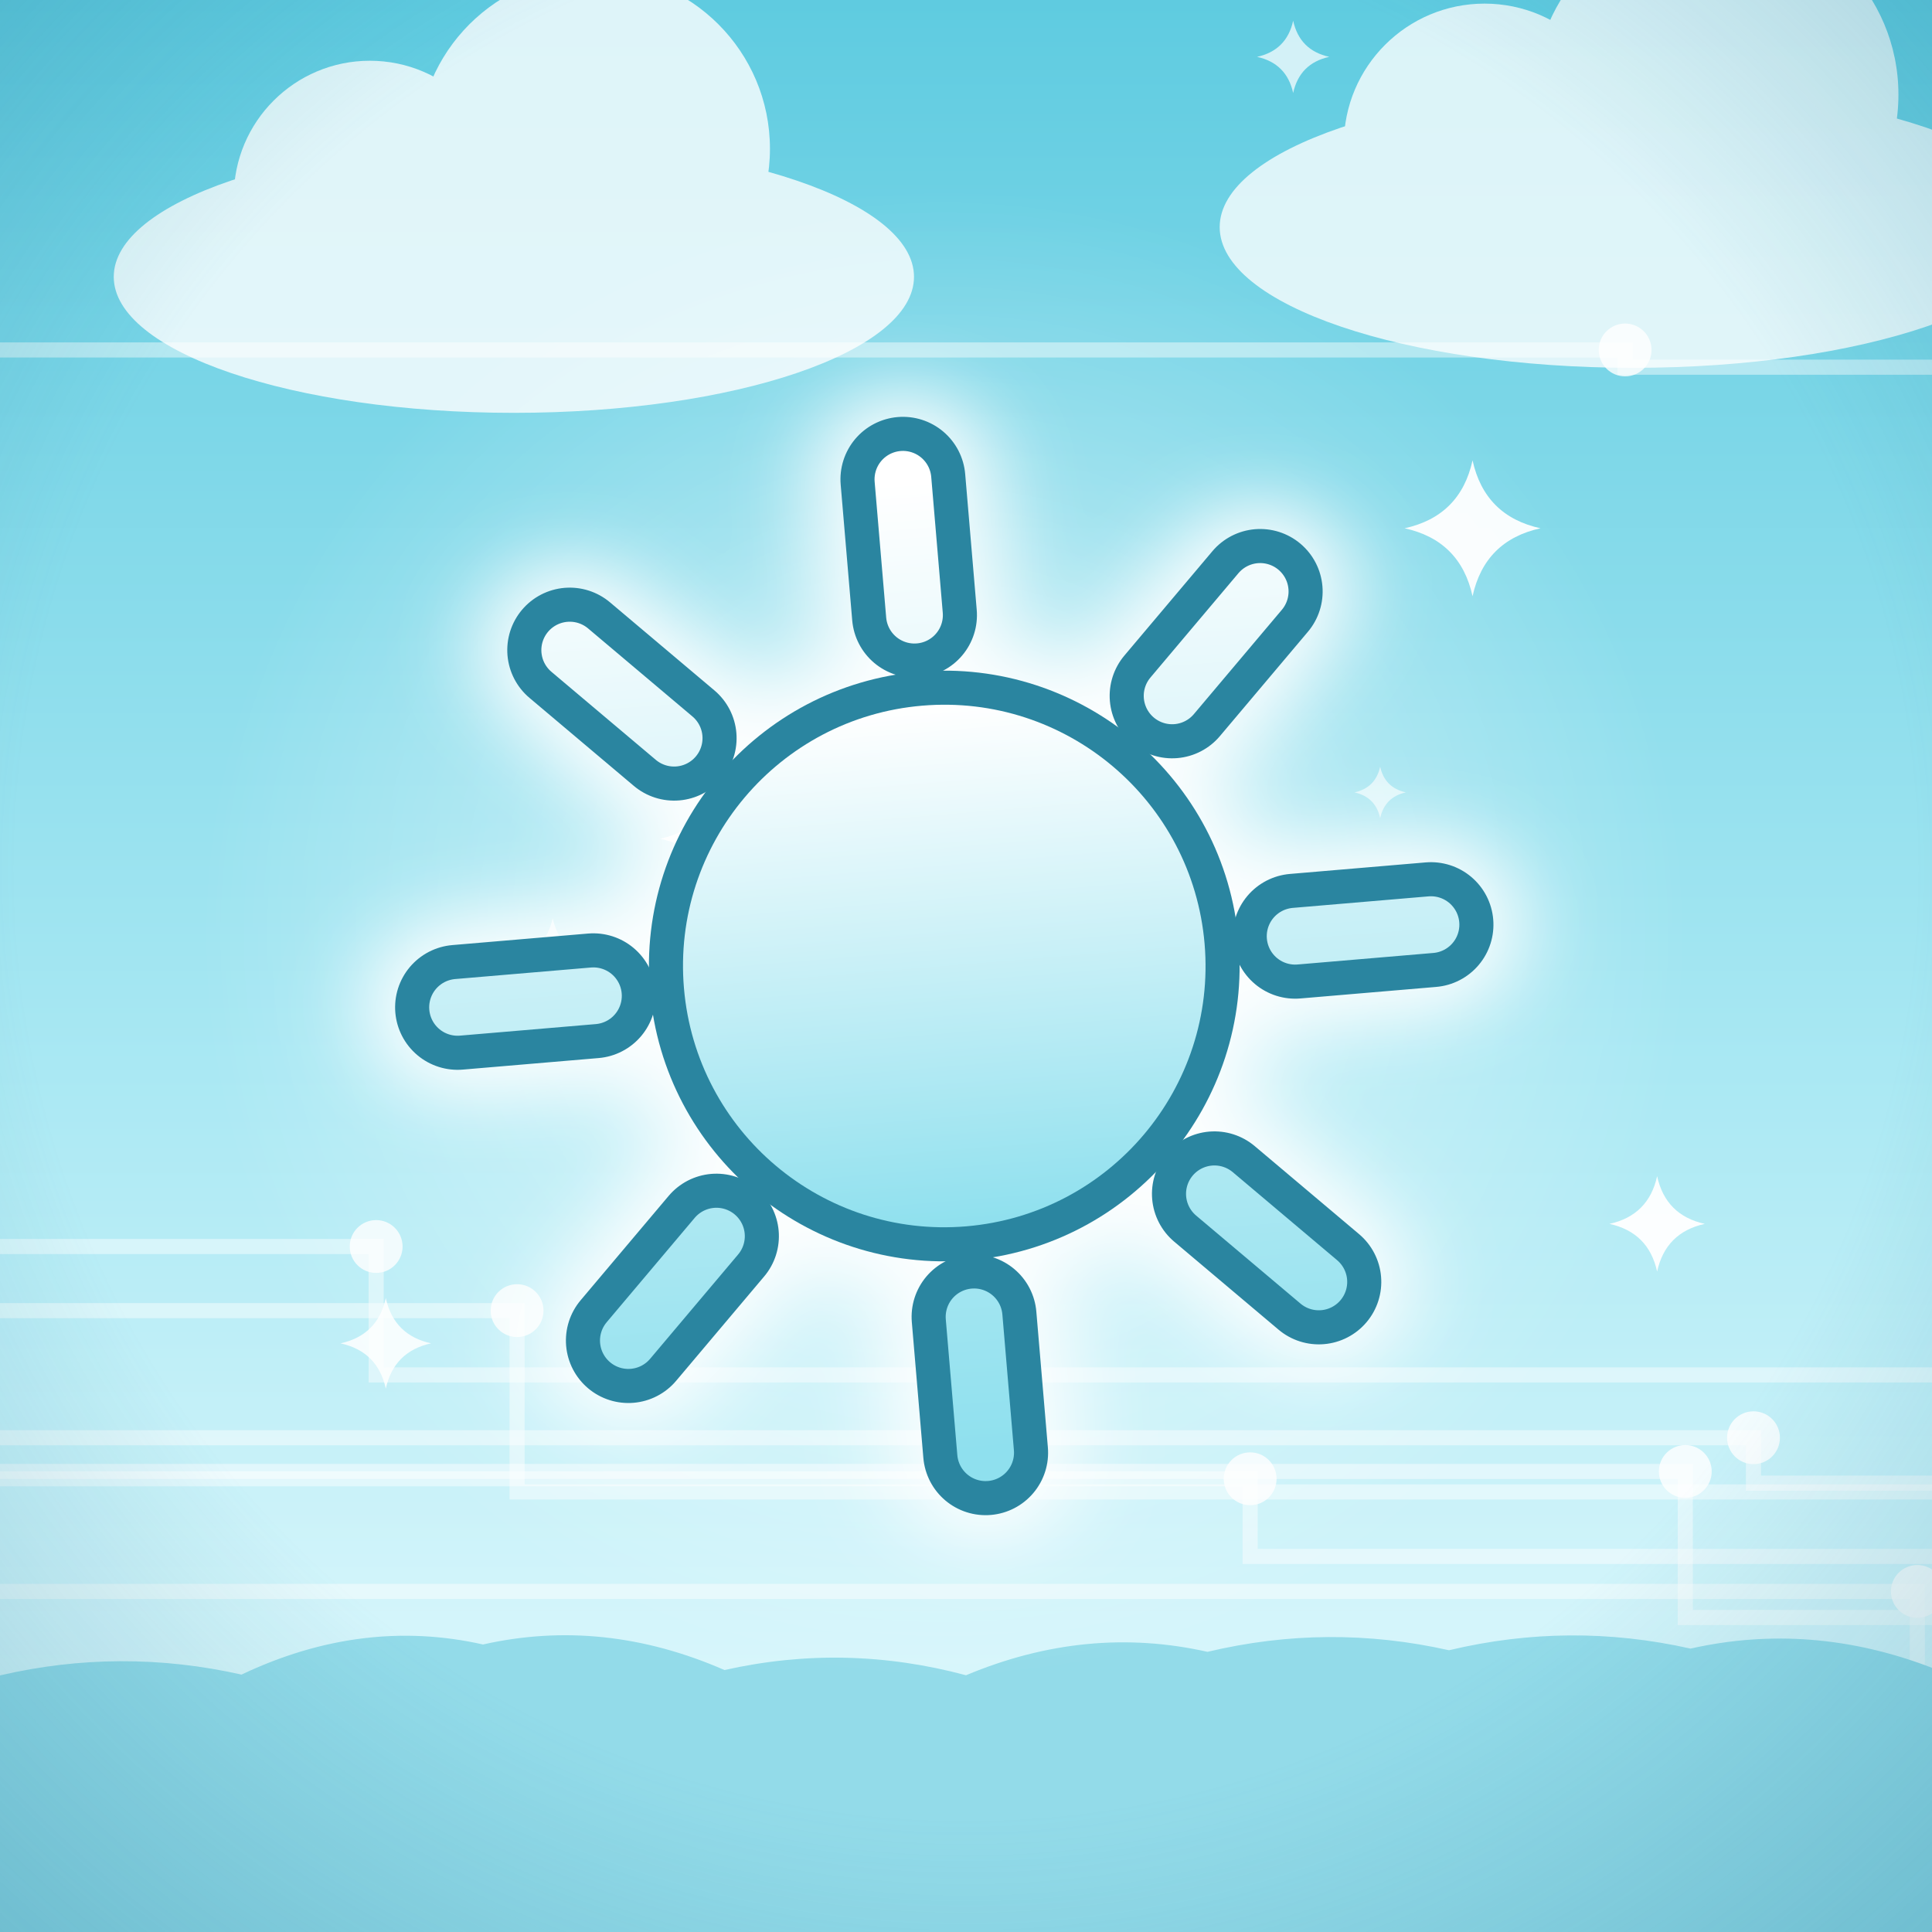
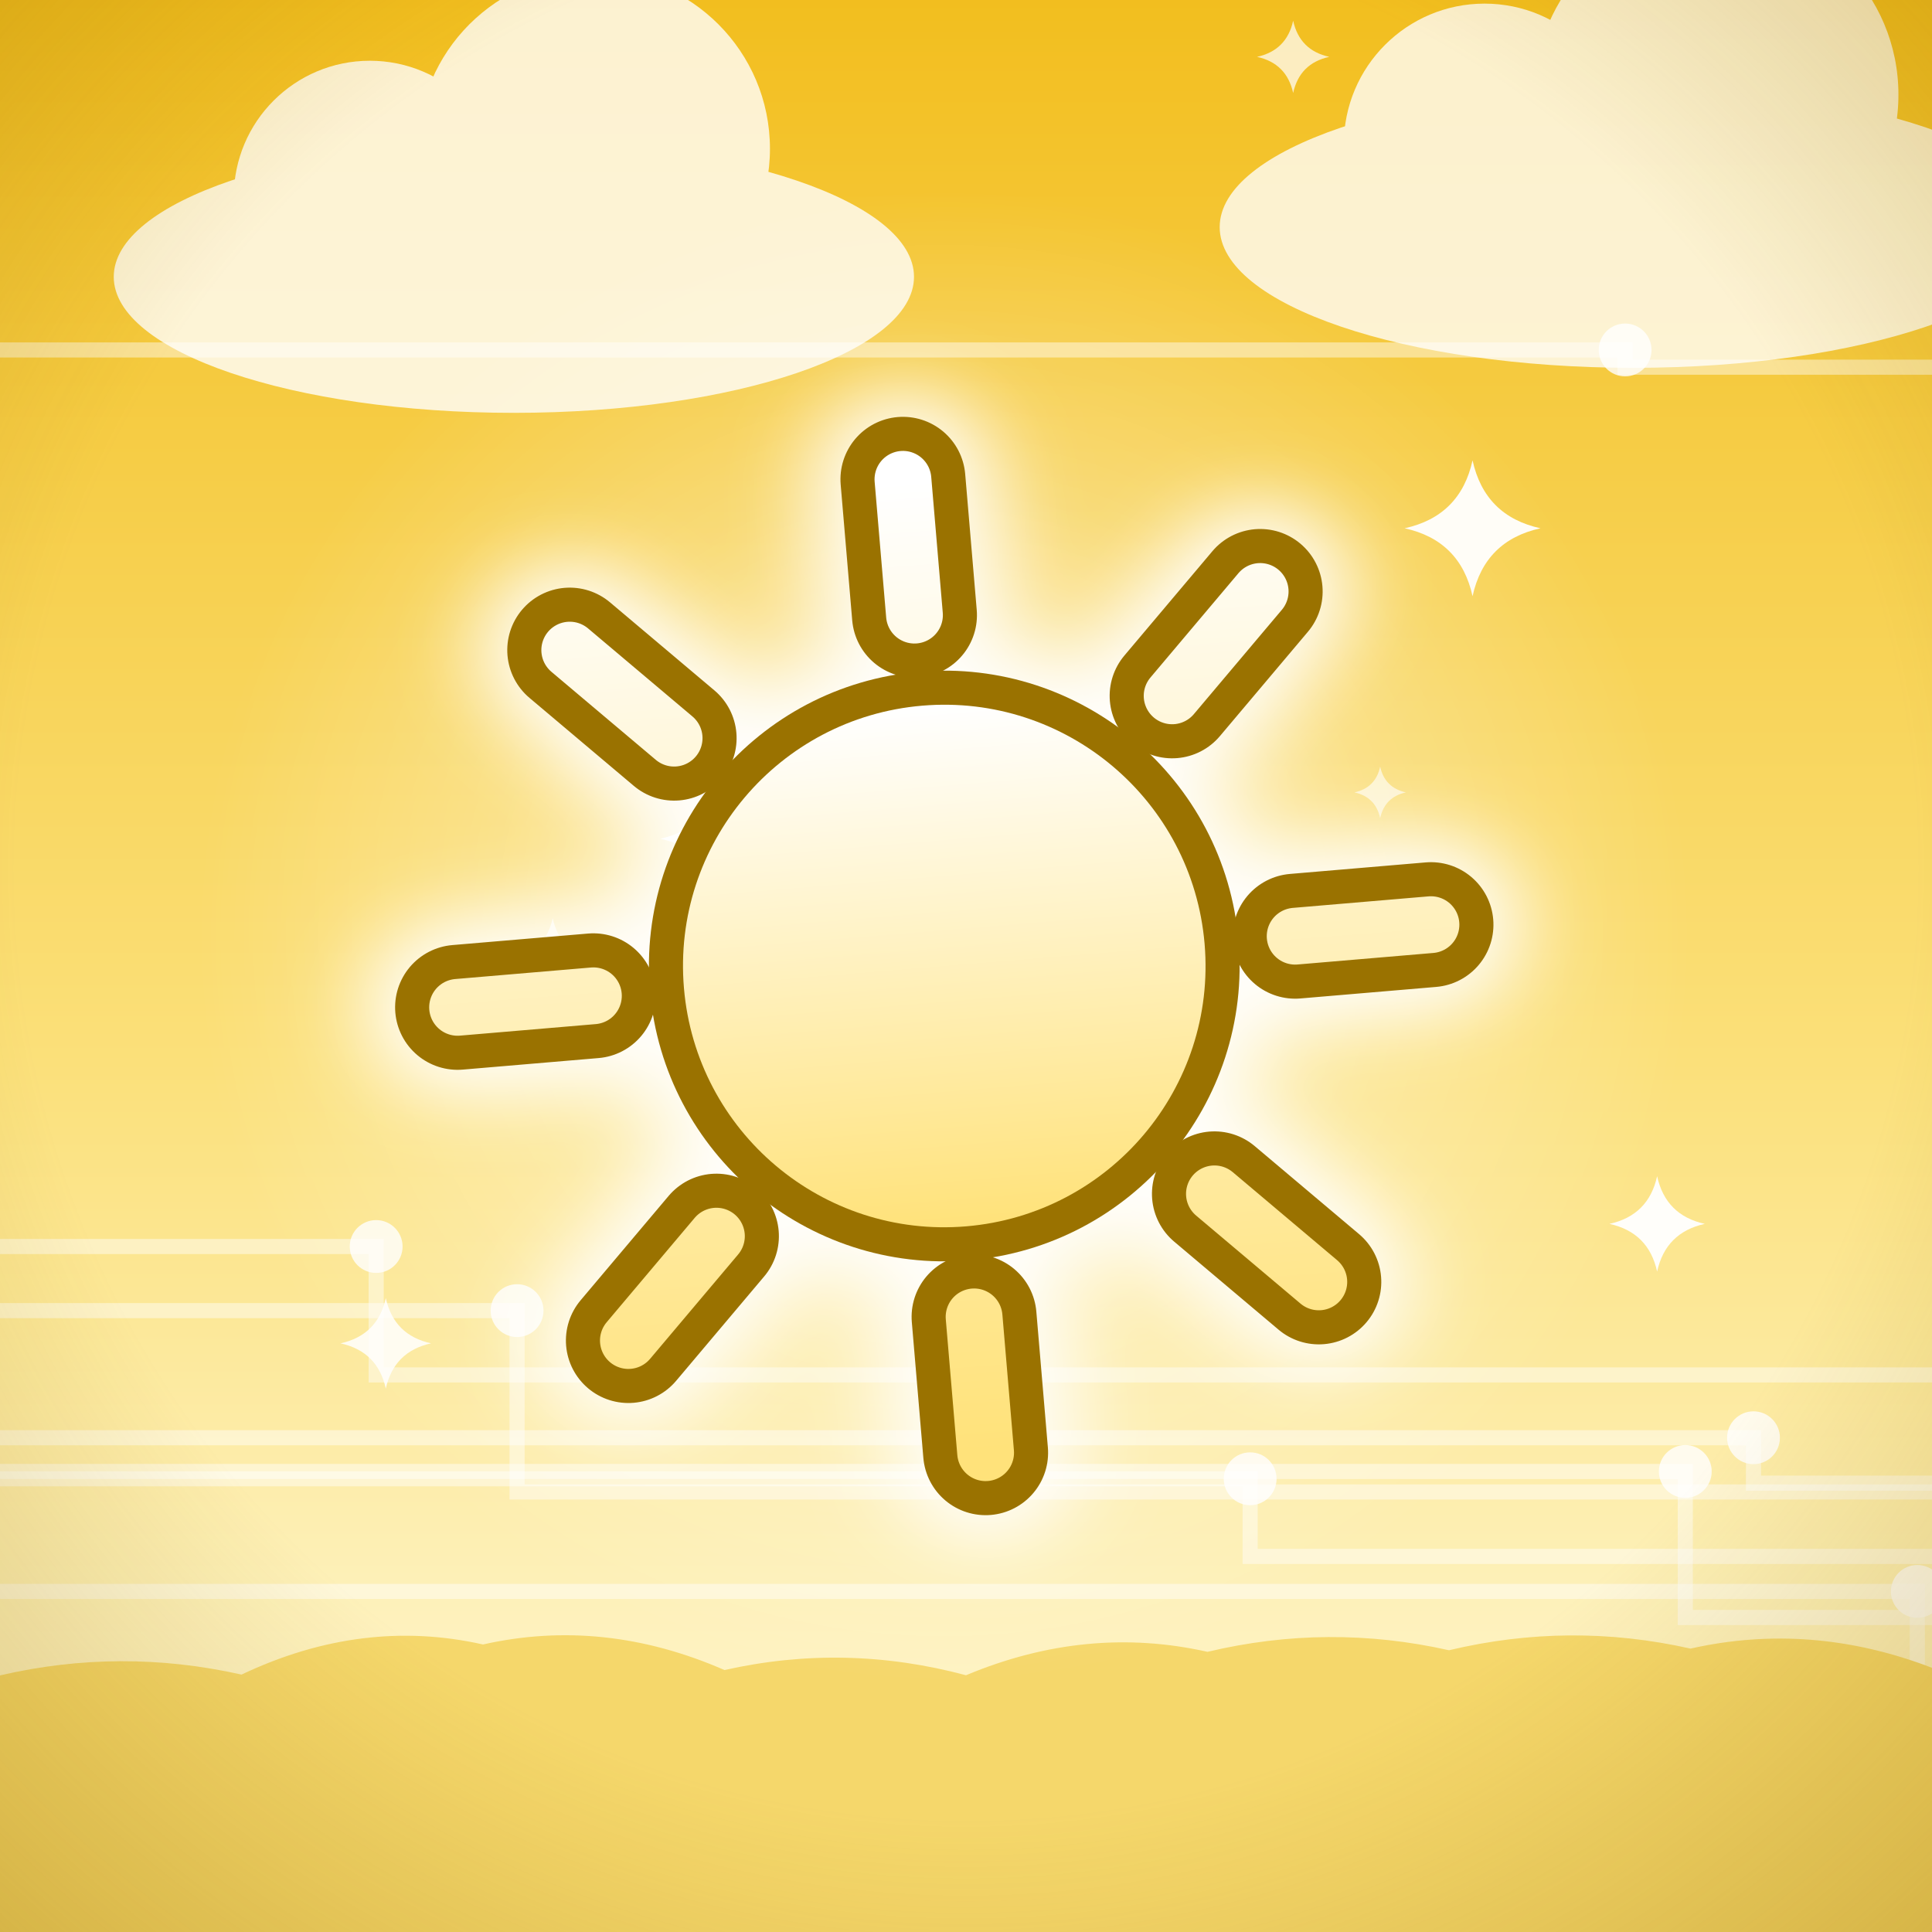
<svg xmlns="http://www.w3.org/2000/svg" viewBox="0 0 256 256" width="256" height="256">
  <defs>
    <linearGradient id="sky" x1="0" y1="0" x2="0" y2="1">
-       <stop offset="0" stop-color="#5ecbe0" />
-       <stop offset=".55" stop-color="#a9e8f3" />
-       <stop offset="1" stop-color="#ecfcff" />
+       <stop offset="0" stop-color="#f2be1e" />
+       <stop offset=".55" stop-color="#fbe07a" />
+       <stop offset="1" stop-color="#fffbe2" />
    </linearGradient>
    <radialGradient id="halo" cx=".5" cy=".5" r=".5">
      <stop offset="0" stop-color="#ffffff" stop-opacity=".85" />
      <stop offset=".6" stop-color="#ffffff" stop-opacity=".25" />
      <stop offset="1" stop-color="#ffffff" stop-opacity="0" />
    </radialGradient>
    <linearGradient id="gl" x1="0" y1="0" x2="0" y2="1">
      <stop offset="0" stop-color="#ffffff" />
-       <stop offset="1" stop-color="#8fe0ee" />
+       <stop offset="1" stop-color="#ffe27a" />
    </linearGradient>
    <radialGradient id="vig" cx=".5" cy=".45" r=".75">
-       <stop offset=".65" stop-color="#2a85a0" stop-opacity="0" />
-       <stop offset="1" stop-color="#2a85a0" stop-opacity=".35" />
+       <stop offset=".65" stop-color="#9a7200" stop-opacity="0" />
+       <stop offset="1" stop-color="#9a7200" stop-opacity=".35" />
    </radialGradient>
    <filter id="blur" x="-30%" y="-30%" width="160%" height="160%">
      <feGaussianBlur stdDeviation="7" />
    </filter>
-     <style>.k{fill:#2a85a0;opacity:.9}.ks{fill:none;stroke:#2a85a0;stroke-width:6;stroke-linecap:round;opacity:.85}.s{fill:none;stroke:url(#gl);stroke-linecap:round;stroke-linejoin:round}</style>
+     <style>.k{fill:#9a7200;opacity:.9}.ks{fill:none;stroke:#9a7200;stroke-width:6;stroke-linecap:round;opacity:.85}.s{fill:none;stroke:url(#gl);stroke-linecap:round;stroke-linejoin:round}</style>
  </defs>
  <rect width="256" height="256" fill="url(#sky)" />
  <g fill="#ffffff" opacity="0.792">
    <ellipse cx="68.091" cy="36.679" rx="53.019" ry="18.026" />
    <circle cx="49.005" cy="26.075" r="18.026" />
    <circle cx="78.695" cy="19.713" r="23.328" />
  </g>
  <g fill="#ffffff" opacity="0.77">
    <ellipse cx="216.455" cy="30.093" rx="54.84" ry="18.646" />
    <circle cx="196.712" cy="19.125" r="18.646" />
    <circle cx="227.423" cy="12.544" r="24.129" />
  </g>
  <path d="M0 195.945H165.651v10.289H256" stroke="#ffffff" stroke-width="2" fill="none" opacity=".45" />
  <circle cx="165.651" cy="195.945" r="3.5" fill="#ffffff" opacity=".8" />
  <path d="M0 210.872H254.057v24.79H256" stroke="#ffffff" stroke-width="2" fill="none" opacity=".45" />
  <circle cx="254.057" cy="210.872" r="3.5" fill="#ffffff" opacity=".8" />
  <path d="M0 46.371H215.337v2.285H256" stroke="#ffffff" stroke-width="2" fill="none" opacity=".45" />
  <circle cx="215.337" cy="46.371" r="3.5" fill="#ffffff" opacity=".8" />
  <path d="M0 173.665H68.517v24.026H256" stroke="#ffffff" stroke-width="2" fill="none" opacity=".45" />
  <circle cx="68.517" cy="173.665" r="3.5" fill="#ffffff" opacity=".8" />
  <path d="M0 190.508H232.347v6.019H256" stroke="#ffffff" stroke-width="2" fill="none" opacity=".45" />
  <circle cx="232.347" cy="190.508" r="3.5" fill="#ffffff" opacity=".8" />
  <path d="M0 194.976H223.31v19.35H256" stroke="#ffffff" stroke-width="2" fill="none" opacity=".45" />
  <circle cx="223.31" cy="194.976" r="3.5" fill="#ffffff" opacity=".8" />
  <path d="M0 165.169H49.843v17.016H256" stroke="#ffffff" stroke-width="2" fill="none" opacity=".45" />
  <circle cx="49.843" cy="165.169" r="3.5" fill="#ffffff" opacity=".8" />
-   <path d="M0 256L0 222Q16 218.293 32 221.893Q48 214.302 64 217.902Q80 214.302 96 221.29Q112 217.69 128 221.979Q144 215.276 160 218.876Q176 215.067 192 218.667Q208 214.848 224 218.448Q240 214.848 256 220.992Q272 216.799 288 220.399L256 256z" fill="#93dbe9" />
+   <path d="M0 256L0 222Q16 218.293 32 221.893Q48 214.302 64 217.902Q80 214.302 96 221.29Q112 217.69 128 221.979Q144 215.276 160 218.876Q176 215.067 192 218.667Q208 214.848 224 218.448Q240 214.848 256 220.992Q272 216.799 288 220.399L256 256z" fill="#f5d76b" />
  <path d="M95.261 103.377Q96.658 109.741 103.022 111.138Q96.658 112.535 95.261 118.899Q93.864 112.535 87.5 111.138Q93.864 109.741 95.261 103.377z" fill="#ffffff" opacity="0.953" />
  <path d="M219.577 155.852Q220.714 161.033 225.895 162.17Q220.714 163.307 219.577 168.488Q218.44 163.307 213.259 162.17Q218.44 161.033 219.577 155.852z" fill="#ffffff" opacity="0.95" />
  <path d="M171.35 2.746Q172.212 6.671 176.137 7.533Q172.212 8.395 171.35 12.321Q170.488 8.395 166.562 7.533Q170.488 6.671 171.35 2.746z" fill="#ffffff" opacity="0.716" />
  <path d="M182.88 101.587Q183.493 104.382 186.288 104.995Q183.493 105.609 182.88 108.403Q182.266 105.609 179.471 104.995Q182.266 104.382 182.88 101.587z" fill="#ffffff" opacity="0.621" />
  <path d="M143.726 125.904Q144.904 131.268 150.268 132.445Q144.904 133.623 143.726 138.986Q142.549 133.623 137.185 132.445Q142.549 131.268 143.726 125.904z" fill="#ffffff" opacity="0.733" />
  <path d="M73.234 121.666Q74.223 126.174 78.731 127.163Q74.223 128.153 73.234 132.661Q72.244 128.153 67.736 127.163Q72.244 126.174 73.234 121.666z" fill="#ffffff" opacity="0.683" />
  <circle cx="125.121" cy="124" r="100" fill="url(#halo)" />
  <g transform="translate(125.1214 128) rotate(-4.85494) scale(0.7525785) translate(-128 -128)">
    <g filter="url(#blur)" opacity=".95" fill="#ffffff" stroke="#ffffff" stroke-width="22">
      <circle cx="128" cy="128" r="46" />
      <g fill="none" stroke="#ffffff" stroke-linecap="round" stroke-linejoin="round" data-o="1" stroke-width="32">
        <path d="M128 42v24M128 190v24M42 128h24M190 128h24M67 67l17 17M172 172l17 17M67 189l17-17M172 84l17-17" />
      </g>
    </g>
-     <g fill="#2a85a0" stroke="#2a85a0" stroke-width="12" stroke-linejoin="round">
+     <g fill="#9a7200" stroke="#9a7200" stroke-width="12" stroke-linejoin="round">
      <circle cx="128" cy="128" r="46" />
-       <g fill="none" stroke="#2a85a0" stroke-linecap="round" stroke-linejoin="round" data-o="1" stroke-width="22">
+       <g fill="none" stroke="#9a7200" stroke-linecap="round" stroke-linejoin="round" data-o="1" stroke-width="22">
        <path d="M128 42v24M128 190v24M42 128h24M190 128h24M67 67l17 17M172 172l17 17M67 189l17-17M172 84l17-17" />
      </g>
    </g>
    <g fill="url(#gl)" stroke="none">
      <circle cx="128" cy="128" r="46" />
      <g class="s" stroke-width="10">
        <path d="M128 42v24M128 190v24M42 128h24M190 128h24M67 67l17 17M172 172l17 17M67 189l17-17M172 84l17-17" />
      </g>
    </g>
  </g>
  <path d="M195.121 61Q196.741 68.38 204.121 70Q196.741 71.62 195.121 79Q193.501 71.62 186.121 70Q193.501 68.38 195.121 61z" fill="#ffffff" opacity="0.95" />
  <path d="M51.121 172Q52.201 176.92 57.121 178Q52.201 179.08 51.121 184Q50.041 179.08 45.121 178Q50.041 176.92 51.121 172z" fill="#ffffff" opacity="0.85" />
  <rect width="256" height="256" fill="url(#vig)" />
</svg>
